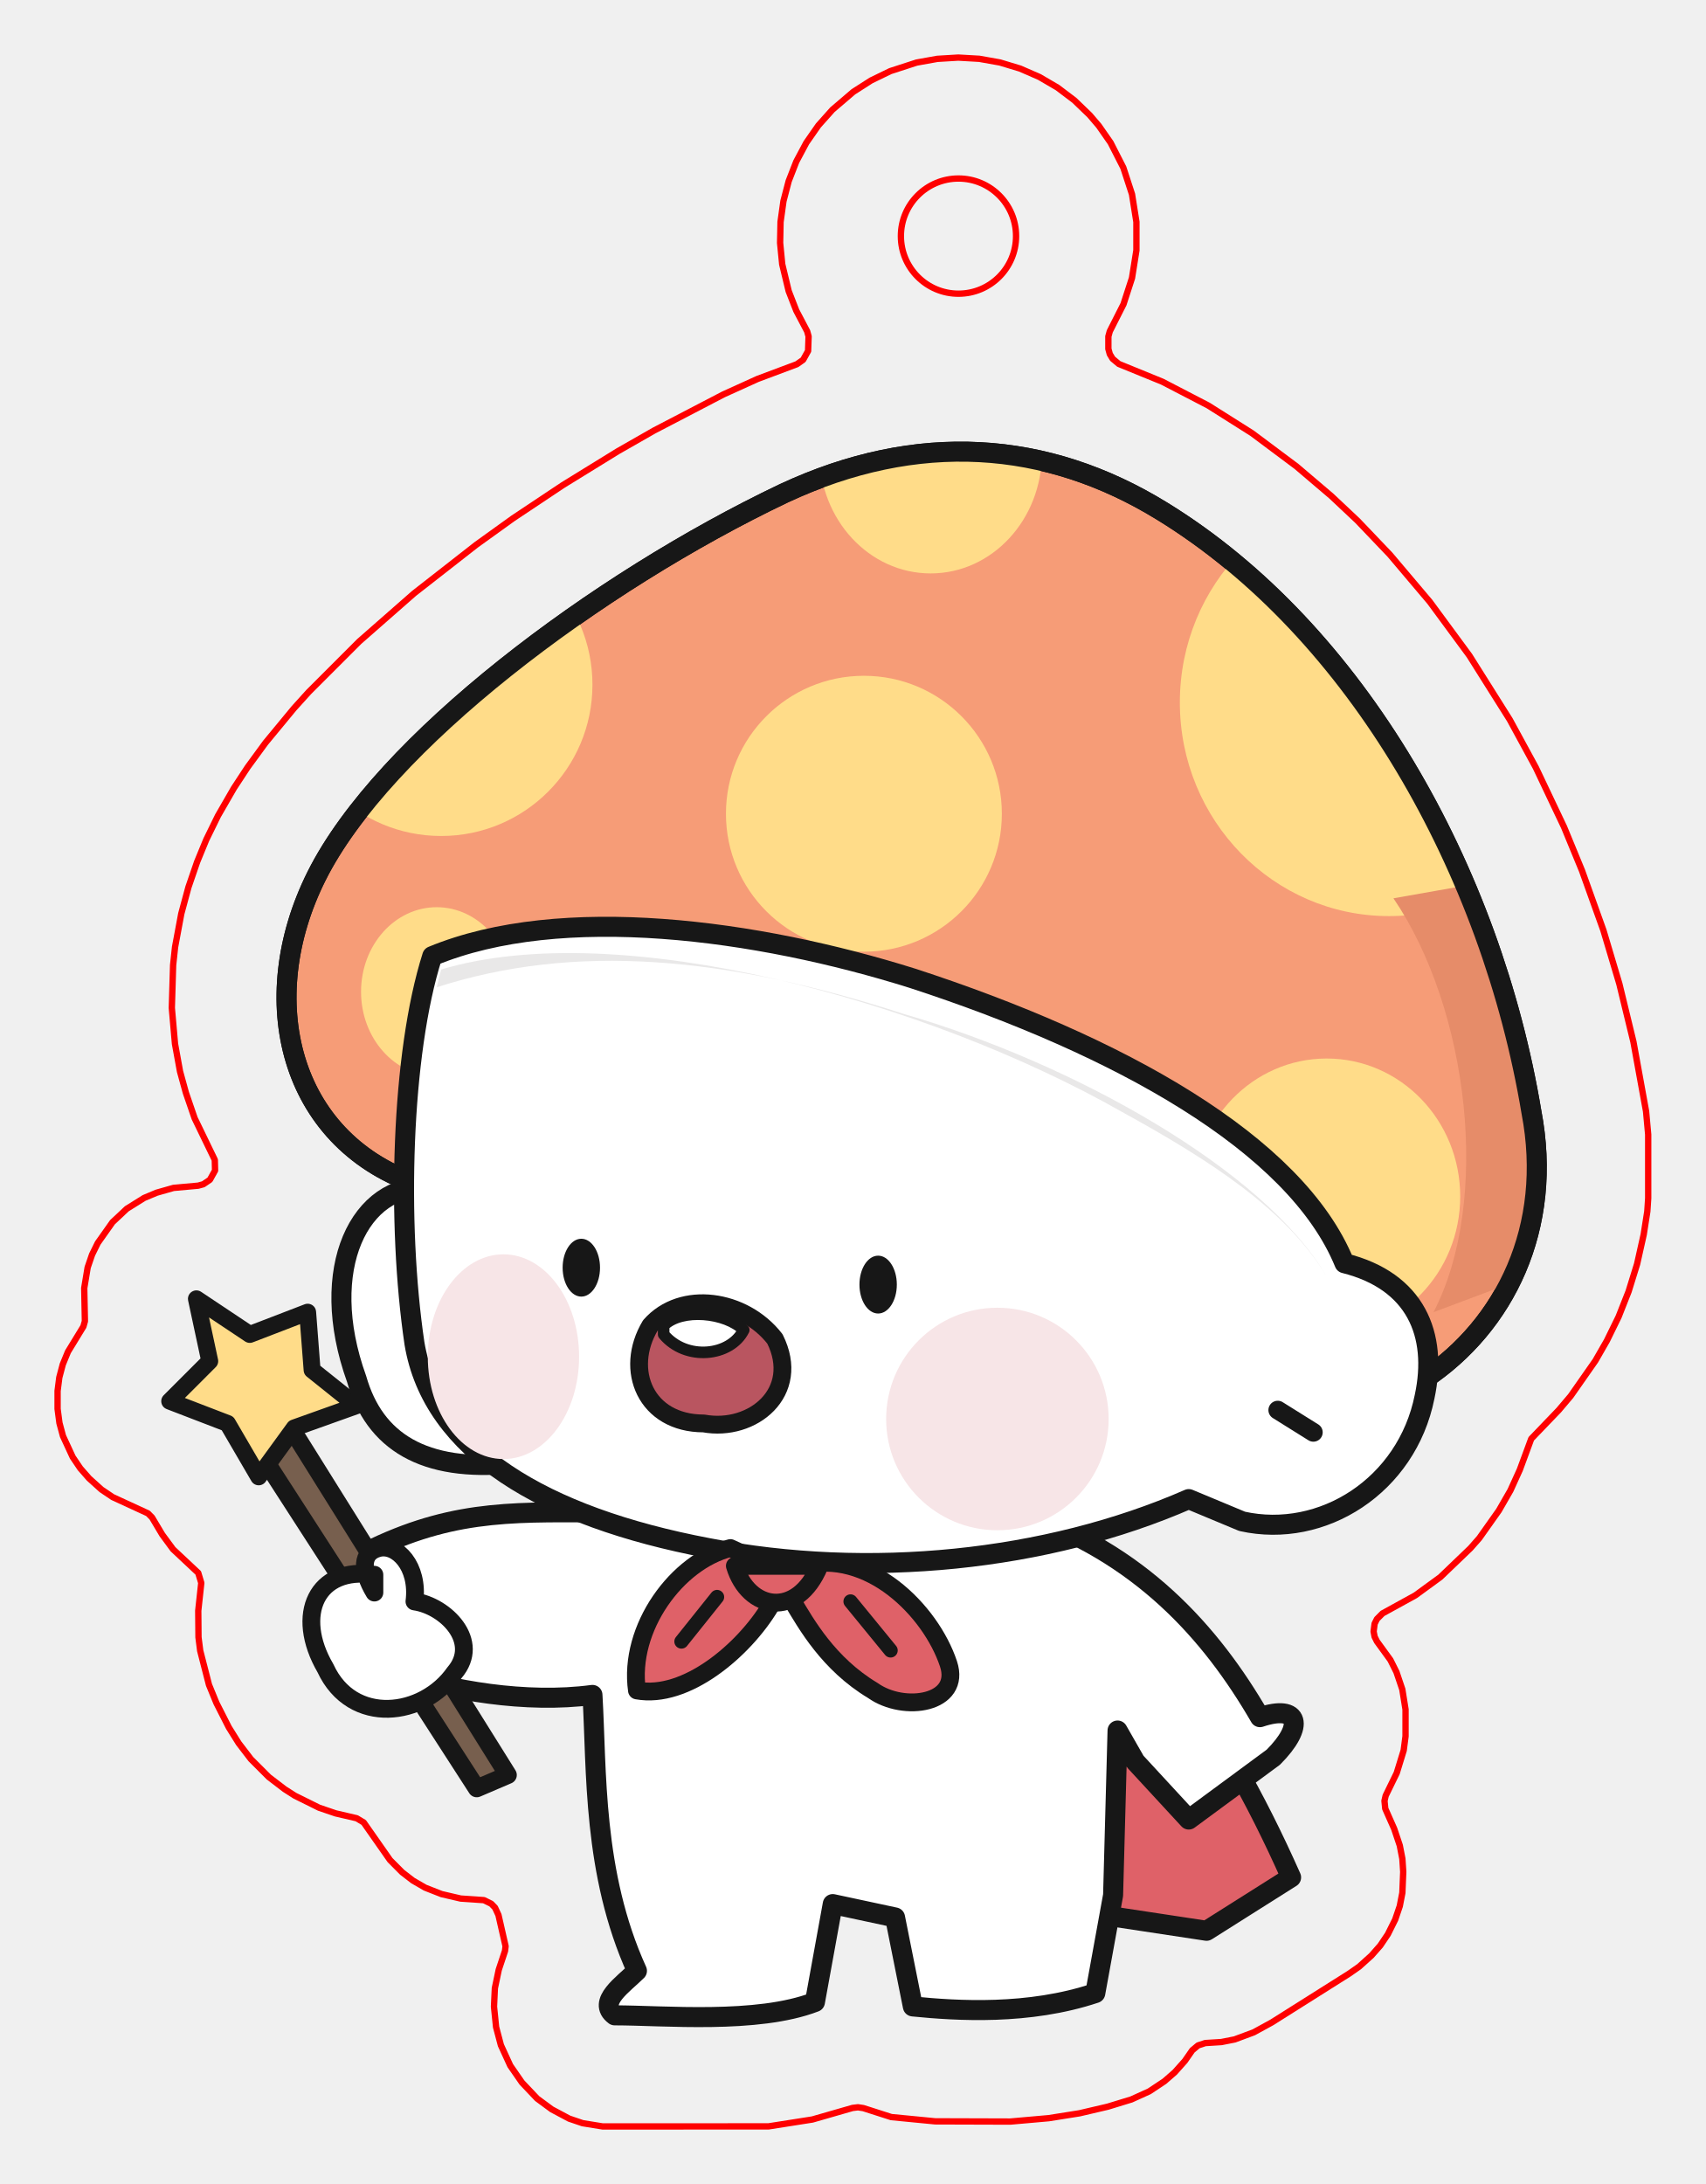
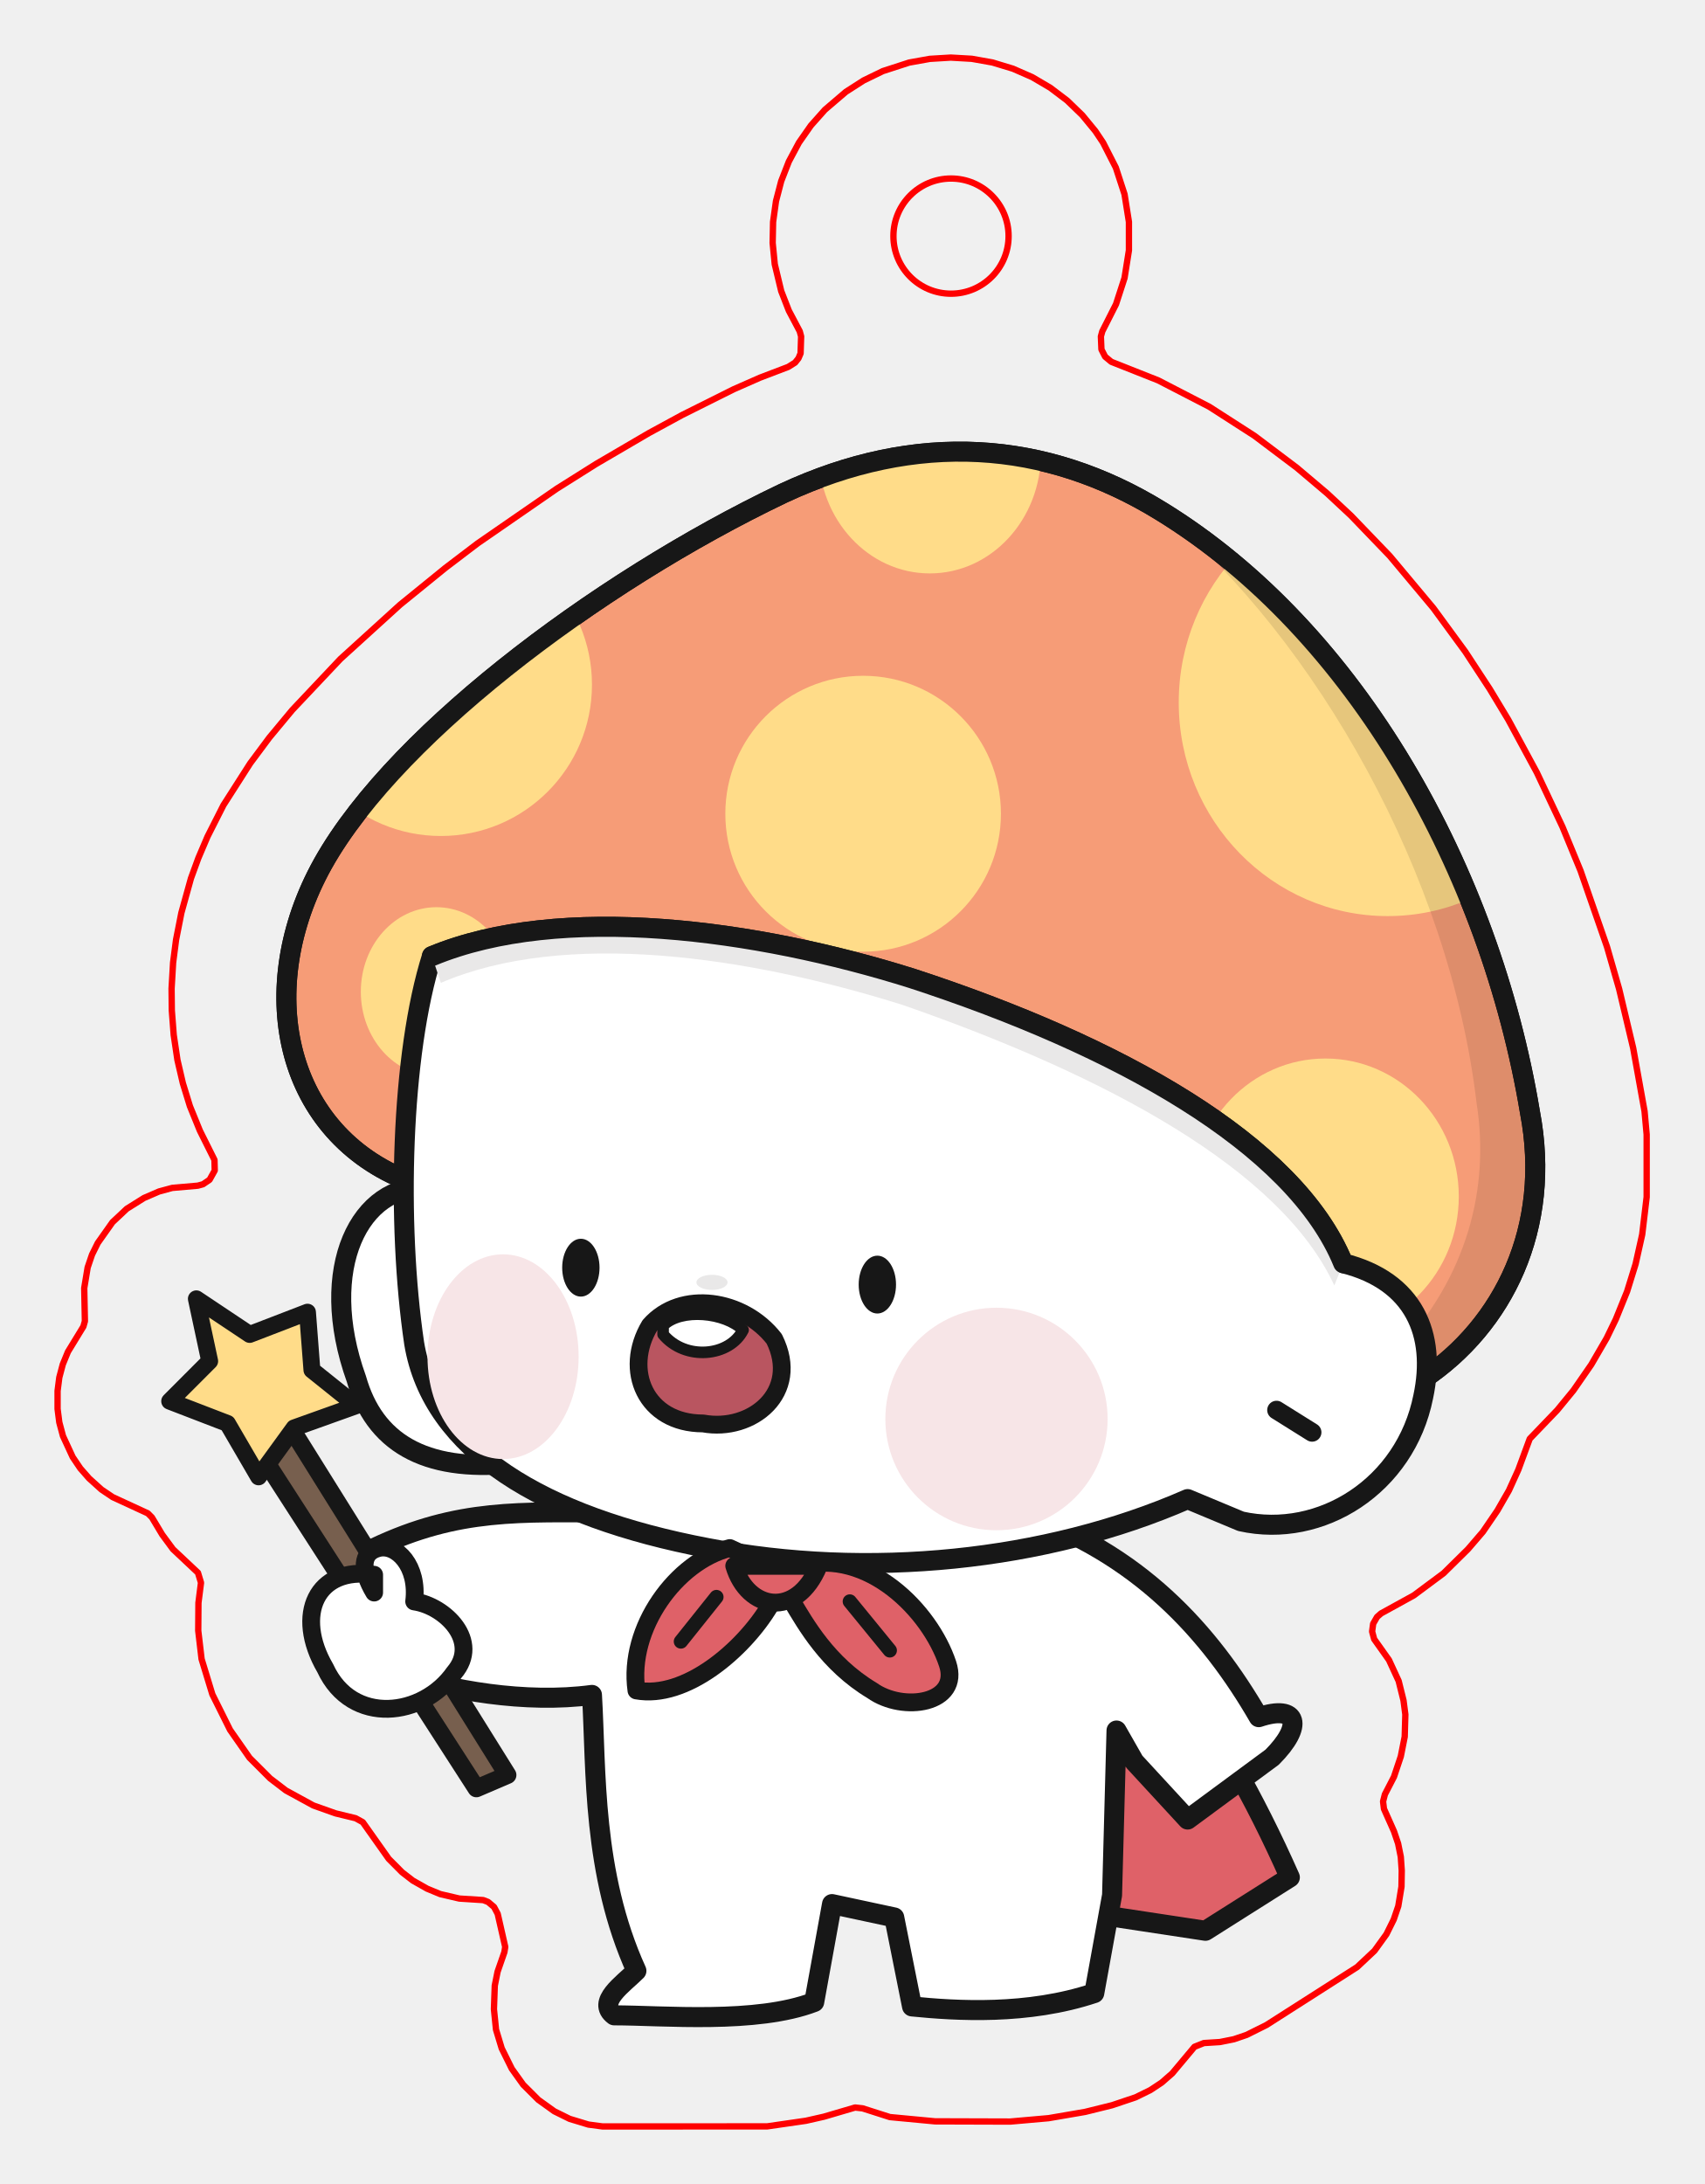
- <svg xmlns="http://www.w3.org/2000/svg" width="59.244mm" height="75.848mm" viewBox="0 0 59.244 75.848">
-   <g transform="translate(5.592664 15.29987)">
-     <g transform="scale(1.003215) translate(-0.4700185 -0.1762821)">
-       <g transform="scale(0.1540616) translate(-548 -577)">
-         <path d="M608 745 C580 735 572 704 586 676 C601 646 649 610 691 590 C721 576 750 578 776 594 C820 621 850 675 859 729 C864 755 853 777 835 789 L797 775 L643 756 Z" fill="#f69c77" stroke="#171717" stroke-width="4.5" stroke-linecap="round" stroke-linejoin="round" />
-         <defs>
-           <clipPath id="hat_clip">
-             <path d="M608 745 C580 735 572 704 586 676 C601 646 649 610 691 590 C721 576 750 578 776 594 C820 621 850 675 859 729 C864 755 853 777 835 789 L797 775 L643 756 Z" />
-           </clipPath>
-         </defs>
-         <g clip-path="url(#hat_clip)">
-           <ellipse cx="724" cy="581" rx="25" ry="27" fill="#ffdc89" />
-           <ellipse cx="614" cy="633" rx="34" ry="34" fill="#ffdc89" />
-           <ellipse cx="709" cy="662" rx="31" ry="31" fill="#ffdc89" />
-           <ellipse cx="827" cy="637" rx="47" ry="48" fill="#ffdc89" />
-           <ellipse cx="813" cy="748" rx="30" ry="31" fill="#ffdc89" />
-           <ellipse cx="613" cy="702" rx="17" ry="19" fill="#ffdc89" />
-           <path d="M828 681 C845 706 850 749 837 774 L853 768 C867 746 856 701 845 678 Z" fill="#e68c69" />
+ <svg xmlns="http://www.w3.org/2000/svg" width="59.196mm" height="75.848mm" viewBox="0 0 59.196 75.848">
+   <g transform="translate(5.592665 15.29987)">
+     <g transform="scale(0.998996 1) translate(0 0)">
+       <g transform="scale(1.003215) translate(-0.4700185 -0.1762821)">
+         <g transform="scale(0.1540616) translate(-548 -577)">
+           <path d="M608 745 C580 735 572 704 586 676 C601 646 649 610 691 590 C721 576 750 578 776 594 C820 621 850 675 859 729 C864 755 853 777 835 789 L797 775 L643 756 Z" fill="#f69c77" stroke="#171717" stroke-width="4.5" stroke-linecap="round" stroke-linejoin="round" />
+           <defs>
+             <clipPath id="hat_clip">
+               <path d="M608 745 C580 735 572 704 586 676 C601 646 649 610 691 590 C721 576 750 578 776 594 C820 621 850 675 859 729 C864 755 853 777 835 789 L797 775 L643 756 Z" />
+             </clipPath>
+           </defs>
+           <g clip-path="url(#hat_clip)">
+             <ellipse cx="724" cy="581" rx="25" ry="27" fill="#ffdc89" />
+             <ellipse cx="614" cy="633" rx="34" ry="34" fill="#ffdc89" />
+             <ellipse cx="709" cy="662" rx="31" ry="31" fill="#ffdc89" />
+             <ellipse cx="827" cy="637" rx="47" ry="48" fill="#ffdc89" />
+             <ellipse cx="813" cy="748" rx="30" ry="31" fill="#ffdc89" />
+             <ellipse cx="613" cy="702" rx="17" ry="19" fill="#ffdc89" />
+             <path d="M776 594 C820 621 850 675 859 729 C864 755 853 777 835 789 L829 783 C845 766 850 746 847 727 C841 676 811 623 776 594 Z" fill="#000000" opacity="0.10" />
+           </g>
+           <path d="M608 745 C580 735 572 704 586 676 C601 646 649 610 691 590 C721 576 750 578 776 594 C820 621 850 675 859 729 C864 755 853 777 835 789 L797 775 L643 756 Z" fill="none" stroke="#171717" stroke-width="4.5" stroke-linecap="round" stroke-linejoin="round" />
+           <path d="M744 828 C769 837 789 865 805 901 L786 913 L753 908 L738 866 Z" fill="#df6168" stroke="#171717" stroke-width="4.5" stroke-linecap="round" stroke-linejoin="round" />
+           <path d="M652 819 C665 813 707 816 744 819 C771 828 787 846 798 865 C807 862 808 867 801 874 L782 888 L770 875 L766 868 L765 905 L761 927 C746 932 730 931 720 930 L716 910 L702 907 L698 929 C685 934 664 932 653 932 C649 929 655 925 658 922 C648 900 649 877 648 860 C633 862 616 859 604 855 L599 827 C618 818 632 819 652 819 Z" fill="#ffffff" stroke="#171717" stroke-width="4.5" stroke-linecap="round" stroke-linejoin="round" />
+           <path d="M571 802 L579 798 L629 878 L622 881 Z" fill="#775f4e" stroke="#171717" stroke-width="4" stroke-linecap="round" stroke-linejoin="round" />
+           <path d="M559 771 L571 779 L584 774 L585 787 L595 795 L581 800 L573 811 L566 799 L553 794 L562 785 Z" fill="#ffdc89" stroke="#171717" stroke-width="3.8" stroke-linecap="round" stroke-linejoin="round" />
+           <path d="M599 833 C586 831 581 842 588 854 C594 867 610 865 617 855 C623 848 615 840 608 839 C609 831 604 826 600 827 C596 828 596 832 599 837 Z" fill="#ffffff" stroke="#171717" stroke-width="4" stroke-linecap="round" stroke-linejoin="round" />
+           <path d="M611 746 C596 745 586 764 595 789 C599 803 610 810 630 808 L637 774 Z" fill="#ffffff" stroke="#171717" stroke-width="4.5" stroke-linecap="round" stroke-linejoin="round" />
+           <path d="M612 694 C641 682 685 688 720 699 C766 714 806 736 817 763 C833 767 838 779 835 793 C831 813 812 825 794 821 L782 816 C750 830 710 834 674 827 C637 820 612 805 608 781 C604 754 605 716 612 694 Z" fill="#ffffff" stroke="#171717" stroke-width="4.5" stroke-linecap="round" stroke-linejoin="round" />
+           <path d="M612 694 C641 682 685 688 720 699 C766 714 806 736 817 763 L815 768 C803 742 764 721 718 705 C683 694 642 688 614 700 Z" fill="#e9e8e8" />
+           <path d="M612 694 C641 682 685 688 720 699 C766 714 806 736 817 763" fill="none" stroke="#171717" stroke-width="4.5" stroke-linecap="round" />
+           <ellipse cx="675" cy="767.3" rx="3.5" ry="1.7" fill="#e9e8e8" />
+           <ellipse cx="628" cy="784" rx="17" ry="23" fill="#f7e5e7" />
+           <ellipse cx="739" cy="798" rx="25" ry="25" fill="#f7e5e7" />
+           <ellipse cx="645.5" cy="764" rx="4.2" ry="6.5" fill="#171717" />
+           <ellipse cx="712.2" cy="767.8" rx="4.2" ry="6.5" fill="#171717" />
+           <path d="M661 777 C668 769 682 771 689 780 C695 792 684 801 673 799 C660 799 655 787 661 777 Z" fill="#b95560" stroke="#171717" stroke-width="4" stroke-linecap="round" stroke-linejoin="round" />
+           <path d="M664 777 C668 773 678 774 682 778 C679 784 669 785 664 779 Z" fill="#ffffff" stroke="#171717" stroke-width="2.6" stroke-linecap="round" stroke-linejoin="round" />
+           <path d="M802 796 L810 801" fill="none" stroke="#171717" stroke-width="4.2" stroke-linecap="round" stroke-linejoin="round" />
+           <path d="M679 827 C667 830 656 845 658 859 C669 861 682 850 688 840 L692 833 Z" fill="#df6168" stroke="#171717" stroke-width="4" stroke-linecap="round" stroke-linejoin="round" />
+           <path d="M695 831 C710 827 724 841 728 853 C731 862 718 864 711 859 C701 853 696 844 693 839 Z" fill="#df6168" stroke="#171717" stroke-width="4" stroke-linecap="round" stroke-linejoin="round" />
+           <path d="M680 831 C683 841 694 843 699 831 Z" fill="#df6168" stroke="#171717" stroke-width="4" stroke-linecap="round" stroke-linejoin="round" />
+           <path d="M676 838 L668 848 M706 839 L715 850" fill="none" stroke="#171717" stroke-width="3.2" stroke-linecap="round" stroke-linejoin="round" />
        </g>
-         <path d="M608 745 C580 735 572 704 586 676 C601 646 649 610 691 590 C721 576 750 578 776 594 C820 621 850 675 859 729 C864 755 853 777 835 789 L797 775 L643 756 Z" fill="none" stroke="#171717" stroke-width="4.5" stroke-linecap="round" stroke-linejoin="round" />
-         <path d="M744 828 C769 837 789 865 805 901 L786 913 L753 908 L738 866 Z" fill="#df6168" stroke="#171717" stroke-width="4.5" stroke-linecap="round" stroke-linejoin="round" />
-         <path d="M652 819 C665 813 707 816 744 819 C771 828 787 846 798 865 C807 862 808 867 801 874 L782 888 L770 875 L766 868 L765 905 L761 927 C746 932 730 931 720 930 L716 910 L702 907 L698 929 C685 934 664 932 653 932 C649 929 655 925 658 922 C648 900 649 877 648 860 C633 862 616 859 604 855 L599 827 C618 818 632 819 652 819 Z" fill="#ffffff" stroke="#171717" stroke-width="4.5" stroke-linecap="round" stroke-linejoin="round" />
-         <path d="M571 802 L579 798 L629 878 L622 881 Z" fill="#775f4e" stroke="#171717" stroke-width="4" stroke-linecap="round" stroke-linejoin="round" />
-         <path d="M559 771 L571 779 L584 774 L585 787 L595 795 L581 800 L573 811 L566 799 L553 794 L562 785 Z" fill="#ffdc89" stroke="#171717" stroke-width="3.8" stroke-linecap="round" stroke-linejoin="round" />
-         <path d="M599 833 C586 831 581 842 588 854 C594 867 610 865 617 855 C623 848 615 840 608 839 C609 831 604 826 600 827 C596 828 596 832 599 837 Z" fill="#ffffff" stroke="#171717" stroke-width="4" stroke-linecap="round" stroke-linejoin="round" />
-         <path d="M611 746 C596 745 586 764 595 789 C599 803 610 810 630 808 L637 774 Z" fill="#ffffff" stroke="#171717" stroke-width="4.5" stroke-linecap="round" stroke-linejoin="round" />
-         <path d="M612 694 C641 682 685 688 720 699 C766 714 806 736 817 763 C833 767 838 779 835 793 C831 813 812 825 794 821 L782 816 C750 830 710 834 674 827 C637 820 612 805 608 781 C604 754 605 716 612 694 Z" fill="#ffffff" stroke="#171717" stroke-width="4.5" stroke-linecap="round" stroke-linejoin="round" />
-         <path d="M614 697 C654 685 723 704 767 729 C787 740 804 751 813 766 C799 742 756 718 718 707 C678 694 644 691 613 701 Z" fill="#e9e8e8" />
-         <ellipse cx="628" cy="784" rx="17" ry="23" fill="#f7e5e7" />
-         <ellipse cx="739" cy="798" rx="25" ry="25" fill="#f7e5e7" />
-         <ellipse cx="645.5" cy="764" rx="4.2" ry="6.5" fill="#171717" />
-         <ellipse cx="712.2" cy="767.8" rx="4.2" ry="6.5" fill="#171717" />
-         <path d="M661 777 C668 769 682 771 689 780 C695 792 684 801 673 799 C660 799 655 787 661 777 Z" fill="#b95560" stroke="#171717" stroke-width="4" stroke-linecap="round" stroke-linejoin="round" />
-         <path d="M664 777 C668 773 678 774 682 778 C679 784 669 785 664 779 Z" fill="#ffffff" stroke="#171717" stroke-width="2.6" stroke-linecap="round" stroke-linejoin="round" />
-         <path d="M802 796 L810 801" fill="none" stroke="#171717" stroke-width="4.2" stroke-linecap="round" stroke-linejoin="round" />
-         <path d="M679 827 C667 830 656 845 658 859 C669 861 682 850 688 840 L692 833 Z" fill="#df6168" stroke="#171717" stroke-width="4" stroke-linecap="round" stroke-linejoin="round" />
-         <path d="M695 831 C710 827 724 841 728 853 C731 862 718 864 711 859 C701 853 696 844 693 839 Z" fill="#df6168" stroke="#171717" stroke-width="4" stroke-linecap="round" stroke-linejoin="round" />
-         <path d="M680 831 C683 841 694 843 699 831 Z" fill="#df6168" stroke="#171717" stroke-width="4" stroke-linecap="round" stroke-linejoin="round" />
-         <path d="M676 838 L668 848 M706 839 L715 850" fill="none" stroke="#171717" stroke-width="3.2" stroke-linecap="round" stroke-linejoin="round" />
      </g>
    </g>
-     <path d="M-2.667 29.435 L-2.644 30.585 L-2.696 30.768 L-3.233 31.647 L-3.412 32.083 L-3.533 32.538 L-3.593 33.005 L-3.593 33.63 L-3.528 34.119 L-3.405 34.574 L-3.067 35.304 L-2.804 35.694 L-2.497 36.044 L-2.068 36.431 L-1.677 36.694 L-0.453 37.258 L-0.312 37.401 L0.043 37.996 L0.416 38.503 L1.293 39.326 L1.398 39.673 L1.293 40.639 L1.301 41.562 L1.361 42.029 L1.665 43.211 L1.925 43.846 L2.355 44.691 L2.7 45.243 L3.121 45.792 L3.746 46.417 L4.295 46.837 L4.647 47.062 L5.489 47.48 L6.067 47.677 L6.795 47.846 L7.039 47.992 L7.955 49.3 L8.375 49.722 L8.748 50.01 L9.175 50.257 L9.743 50.48 L10.408 50.635 L11.215 50.69 L11.469 50.815 L11.601 50.951 L11.72 51.208 L11.967 52.291 L11.947 52.455 L11.729 53.11 L11.595 53.748 L11.565 54.389 L11.637 55.097 L11.804 55.727 L12.13 56.438 L12.537 57.025 L13.065 57.582 L13.572 57.956 L14.174 58.277 L14.641 58.436 L15.338 58.549 L21.099 58.547 L22.623 58.308 L24.018 57.907 L24.207 57.884 L24.395 57.913 L25.363 58.224 L26.888 58.372 L29.498 58.38 L30.832 58.262 L31.903 58.092 L32.882 57.863 L33.702 57.612 L34.324 57.33 L34.848 56.982 L35.208 56.669 L35.559 56.275 L35.816 55.905 L36.019 55.735 L36.27 55.653 L36.828 55.618 L37.29 55.527 L37.951 55.281 L38.576 54.939 L41.269 53.24 L41.611 53.001 L42.041 52.614 L42.348 52.265 L42.611 51.874 L42.865 51.364 L43.024 50.897 L43.114 50.434 L43.144 49.706 L43.114 49.253 L43.024 48.791 L42.83 48.212 L42.52 47.513 L42.493 47.242 L42.534 47.063 L42.918 46.275 L43.16 45.489 L43.224 45 L43.224 44.067 L43.112 43.37 L42.909 42.77 L42.699 42.349 L42.231 41.705 L42.15 41.541 L42.115 41.361 L42.15 41.09 L42.231 40.927 L42.424 40.733 L43.562 40.107 L44.433 39.472 L45.479 38.468 L45.787 38.118 L46.466 37.159 L46.867 36.462 L47.194 35.742 L47.59 34.668 L48.546 33.672 L48.961 33.182 L49.817 31.959 L50.217 31.262 L50.624 30.431 L50.972 29.549 L51.267 28.597 L51.496 27.574 L51.622 26.769 L51.652 26.316 L51.652 24.101 L51.578 23.295 L51.139 20.881 L50.65 18.867 L50.097 17.011 L49.354 14.939 L48.728 13.419 L47.748 11.354 L46.843 9.692 L45.44 7.465 L44.067 5.6 L42.683 3.964 L41.556 2.783 L40.647 1.928 L39.439 0.9 L37.894 -0.255 L36.371 -1.217 L34.777 -2.044 L33.265 -2.661 L33.05 -2.841 L32.953 -3.002 L32.903 -3.183 L32.903 -3.616 L32.952 -3.794 L33.428 -4.734 L33.724 -5.646 L33.877 -6.607 L33.877 -7.593 L33.724 -8.554 L33.422 -9.479 L32.98 -10.345 L32.57 -10.933 L32.254 -11.303 L31.718 -11.819 L31.136 -12.259 L30.506 -12.627 L29.836 -12.919 L29.138 -13.13 L28.419 -13.258 L27.69 -13.3 L26.962 -13.256 L26.243 -13.127 L25.331 -12.831 L24.662 -12.506 L24.047 -12.112 L23.318 -11.489 L22.832 -10.944 L22.414 -10.345 L22.064 -9.689 L21.799 -9.009 L21.618 -8.316 L21.517 -7.593 L21.502 -6.864 L21.575 -6.123 L21.799 -5.191 L22.064 -4.511 L22.442 -3.794 L22.491 -3.616 L22.474 -3.113 L22.302 -2.804 L22.084 -2.651 L20.72 -2.14 L19.535 -1.603 L17.123 -0.347 L15.868 0.37 L13.969 1.54 L12.23 2.698 L10.955 3.615 L8.789 5.307 L6.885 6.977 L5.13 8.732 L4.62 9.296 L3.632 10.492 L3.009 11.344 L2.531 12.072 L1.979 13.029 L1.572 13.86 L1.255 14.63 L0.952 15.512 L0.704 16.43 L0.488 17.588 L0.42 18.219 L0.375 19.703 L0.485 20.951 L0.66 21.912 L0.864 22.653 L1.167 23.535 L1.868 24.983 L1.877 25.35 L1.698 25.672 L1.469 25.828 L1.29 25.877 L0.433 25.955 L-0.154 26.122 L-0.588 26.304 L-1.187 26.678 L-1.685 27.145 L-2.197 27.869 L-2.395 28.271 L-2.548 28.717 Z" fill="none" stroke="#ff0000" stroke-width="0.22" stroke-linecap="round" stroke-linejoin="round" />
-     <circle cx="27.697" cy="-7.1" r="2" fill="none" stroke="#ff0000" stroke-width="0.22" />
+     <path d="M-2.667 29.435 L-2.644 30.585 L-2.696 30.768 L-3.233 31.647 L-3.412 32.083 L-3.533 32.538 L-3.593 33.005 L-3.593 33.63 L-3.533 34.097 L-3.405 34.574 L-3.067 35.304 L-2.804 35.694 L-2.497 36.044 L-2.068 36.431 L-1.677 36.694 L-0.457 37.257 L-0.316 37.399 L0.042 37.996 L0.416 38.503 L1.284 39.32 L1.389 39.666 L1.3 40.365 L1.293 41.332 L1.409 42.316 L1.783 43.543 L2.399 44.779 L3.076 45.748 L3.789 46.461 L4.338 46.881 L5.289 47.401 L6.066 47.677 L6.759 47.845 L7.008 47.982 L7.91 49.256 L8.374 49.722 L8.746 50.01 L9.242 50.291 L9.698 50.48 L10.363 50.635 L11.191 50.688 L11.36 50.753 L11.567 50.926 L11.694 51.165 L11.956 52.313 L11.927 52.495 L11.69 53.176 L11.593 53.66 L11.564 54.477 L11.636 55.185 L11.834 55.838 L12.184 56.545 L12.582 57.101 L13.108 57.626 L13.663 58.024 L14.194 58.286 L14.847 58.484 L15.336 58.549 L21.053 58.547 L22.401 58.352 L23.027 58.21 L24.109 57.892 L24.369 57.921 L25.317 58.224 L26.886 58.372 L29.496 58.38 L30.83 58.262 L32.099 58.044 L33.033 57.813 L33.854 57.537 L34.365 57.286 L34.758 57.026 L35.125 56.705 L35.897 55.783 L36.223 55.653 L36.781 55.618 L37.265 55.521 L37.71 55.369 L38.396 55.027 L41.546 53.015 L42.151 52.446 L42.564 51.874 L42.817 51.364 L42.976 50.897 L43.087 50.223 L43.096 49.662 L43.063 49.186 L42.97 48.725 L42.826 48.3 L42.478 47.519 L42.447 47.264 L42.511 47.016 L42.826 46.407 L43.064 45.696 L43.199 45.014 L43.221 44.243 L43.157 43.754 L42.989 43.079 L42.652 42.349 L42.138 41.625 L42.067 41.361 L42.103 41.09 L42.239 40.854 L42.377 40.733 L43.514 40.107 L44.55 39.337 L45.395 38.503 L45.915 37.898 L46.419 37.159 L46.819 36.462 L47.146 35.742 L47.542 34.668 L48.498 33.672 L49.059 32.988 L49.68 32.091 L50.213 31.174 L50.531 30.519 L50.924 29.549 L51.219 28.597 L51.448 27.574 L51.603 26.272 L51.603 24.101 L51.53 23.295 L51.135 21.101 L50.646 19.043 L50.226 17.584 L49.306 14.939 L48.68 13.419 L47.789 11.53 L46.795 9.692 L46.154 8.63 L45.304 7.333 L44.196 5.82 L42.68 4.008 L41.332 2.607 L40.511 1.84 L39.448 0.941 L37.979 -0.166 L36.413 -1.173 L34.642 -2.088 L33.008 -2.735 L32.793 -2.914 L32.665 -3.164 L32.646 -3.616 L32.695 -3.794 L33.171 -4.734 L33.467 -5.646 L33.62 -6.607 L33.62 -7.593 L33.467 -8.554 L33.165 -9.479 L32.723 -10.345 L32.452 -10.75 L31.997 -11.303 L31.472 -11.81 L30.89 -12.251 L30.261 -12.621 L29.592 -12.914 L28.881 -13.13 L28.162 -13.258 L27.433 -13.3 L26.705 -13.256 L25.986 -13.127 L25.074 -12.831 L24.405 -12.506 L23.79 -12.112 L23.061 -11.489 L22.576 -10.944 L22.157 -10.345 L21.807 -9.689 L21.542 -9.009 L21.361 -8.316 L21.26 -7.593 L21.245 -6.864 L21.318 -6.123 L21.542 -5.191 L21.807 -4.511 L22.186 -3.794 L22.234 -3.616 L22.215 -3.027 L22.141 -2.854 L22.024 -2.707 L21.787 -2.558 L20.806 -2.184 L19.886 -1.779 L18.102 -0.888 L16.945 -0.259 L15.117 0.81 L13.747 1.672 L10.998 3.571 L9.878 4.423 L8.303 5.703 L6.231 7.586 L4.56 9.357 L3.764 10.315 L3.097 11.211 L2.167 12.665 L1.615 13.755 L1.298 14.498 L1.04 15.204 L0.708 16.399 L0.523 17.334 L0.42 18.131 L0.367 19.033 L0.375 19.791 L0.441 20.643 L0.571 21.515 L0.758 22.317 L1.003 23.115 L1.351 23.97 L1.857 24.983 L1.866 25.35 L1.687 25.672 L1.458 25.828 L1.279 25.877 L0.389 25.955 L-0.066 26.078 L-0.589 26.304 L-1.187 26.678 L-1.685 27.145 L-2.197 27.869 L-2.396 28.271 L-2.548 28.717 Z" fill="none" stroke="#ff0000" stroke-width="0.22" stroke-linecap="round" stroke-linejoin="round" />
+     <circle cx="27.44" cy="-7.1" r="2" fill="none" stroke="#ff0000" stroke-width="0.22" />
  </g>
</svg>
